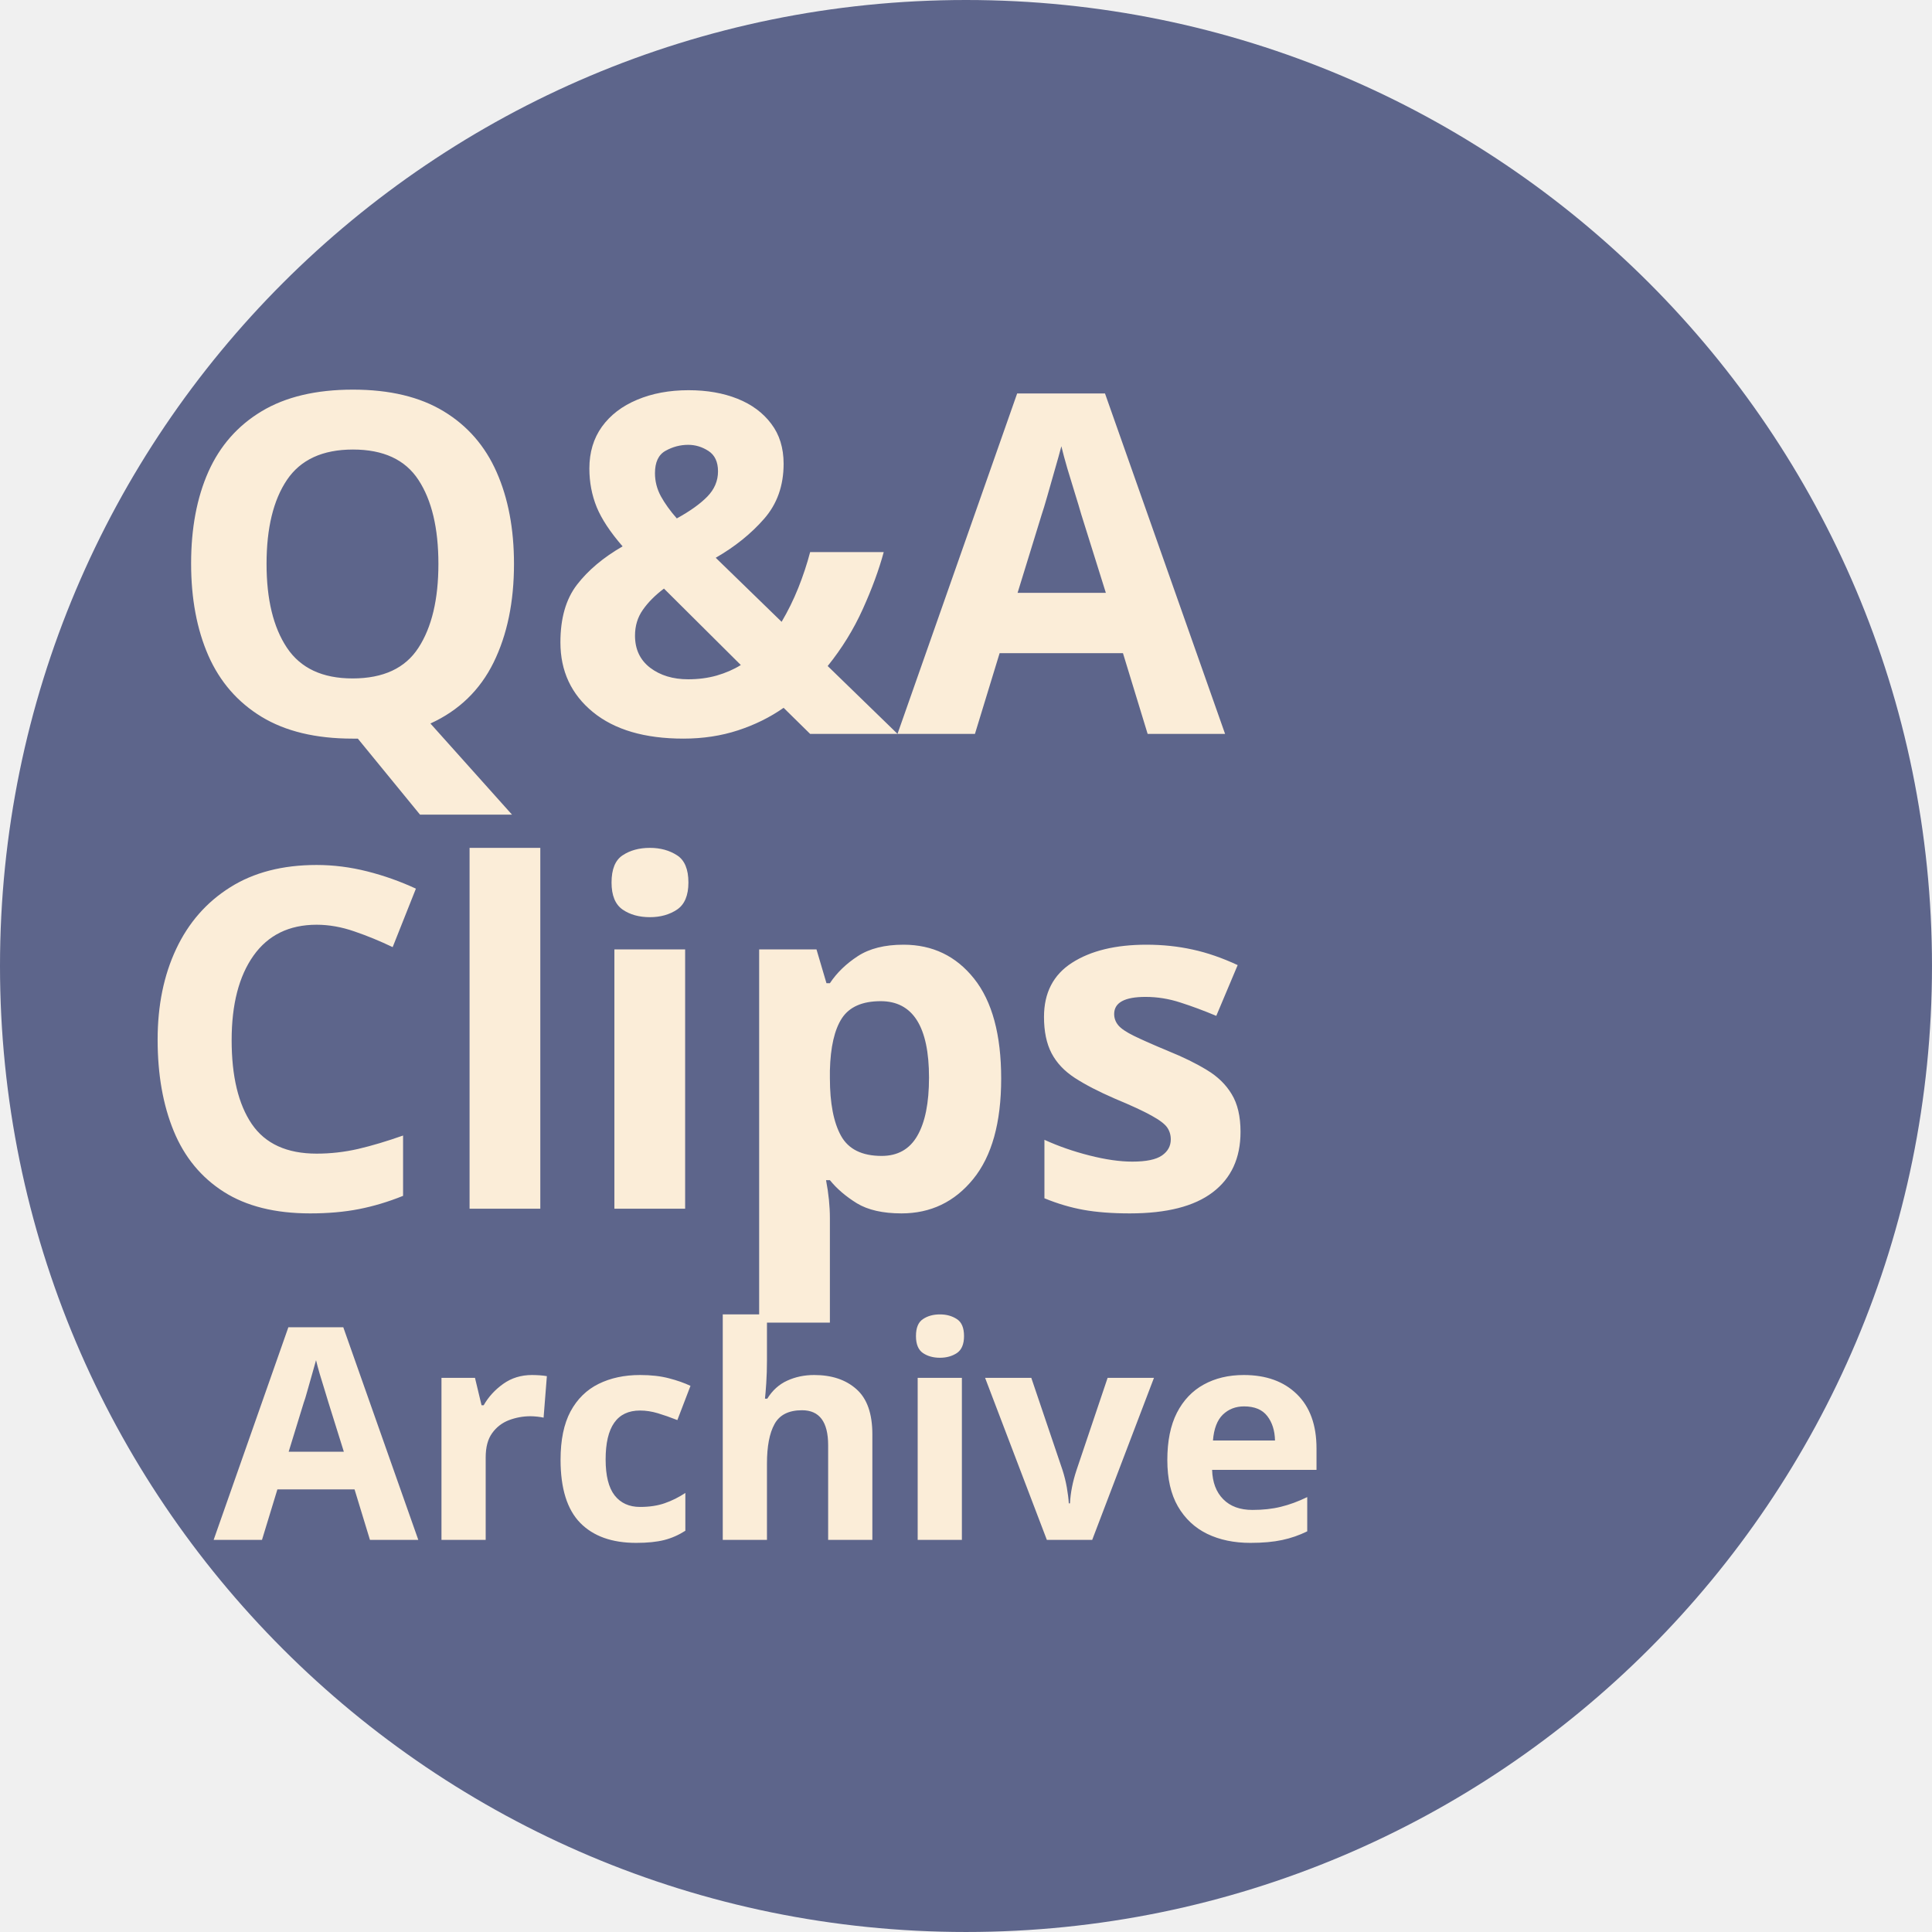
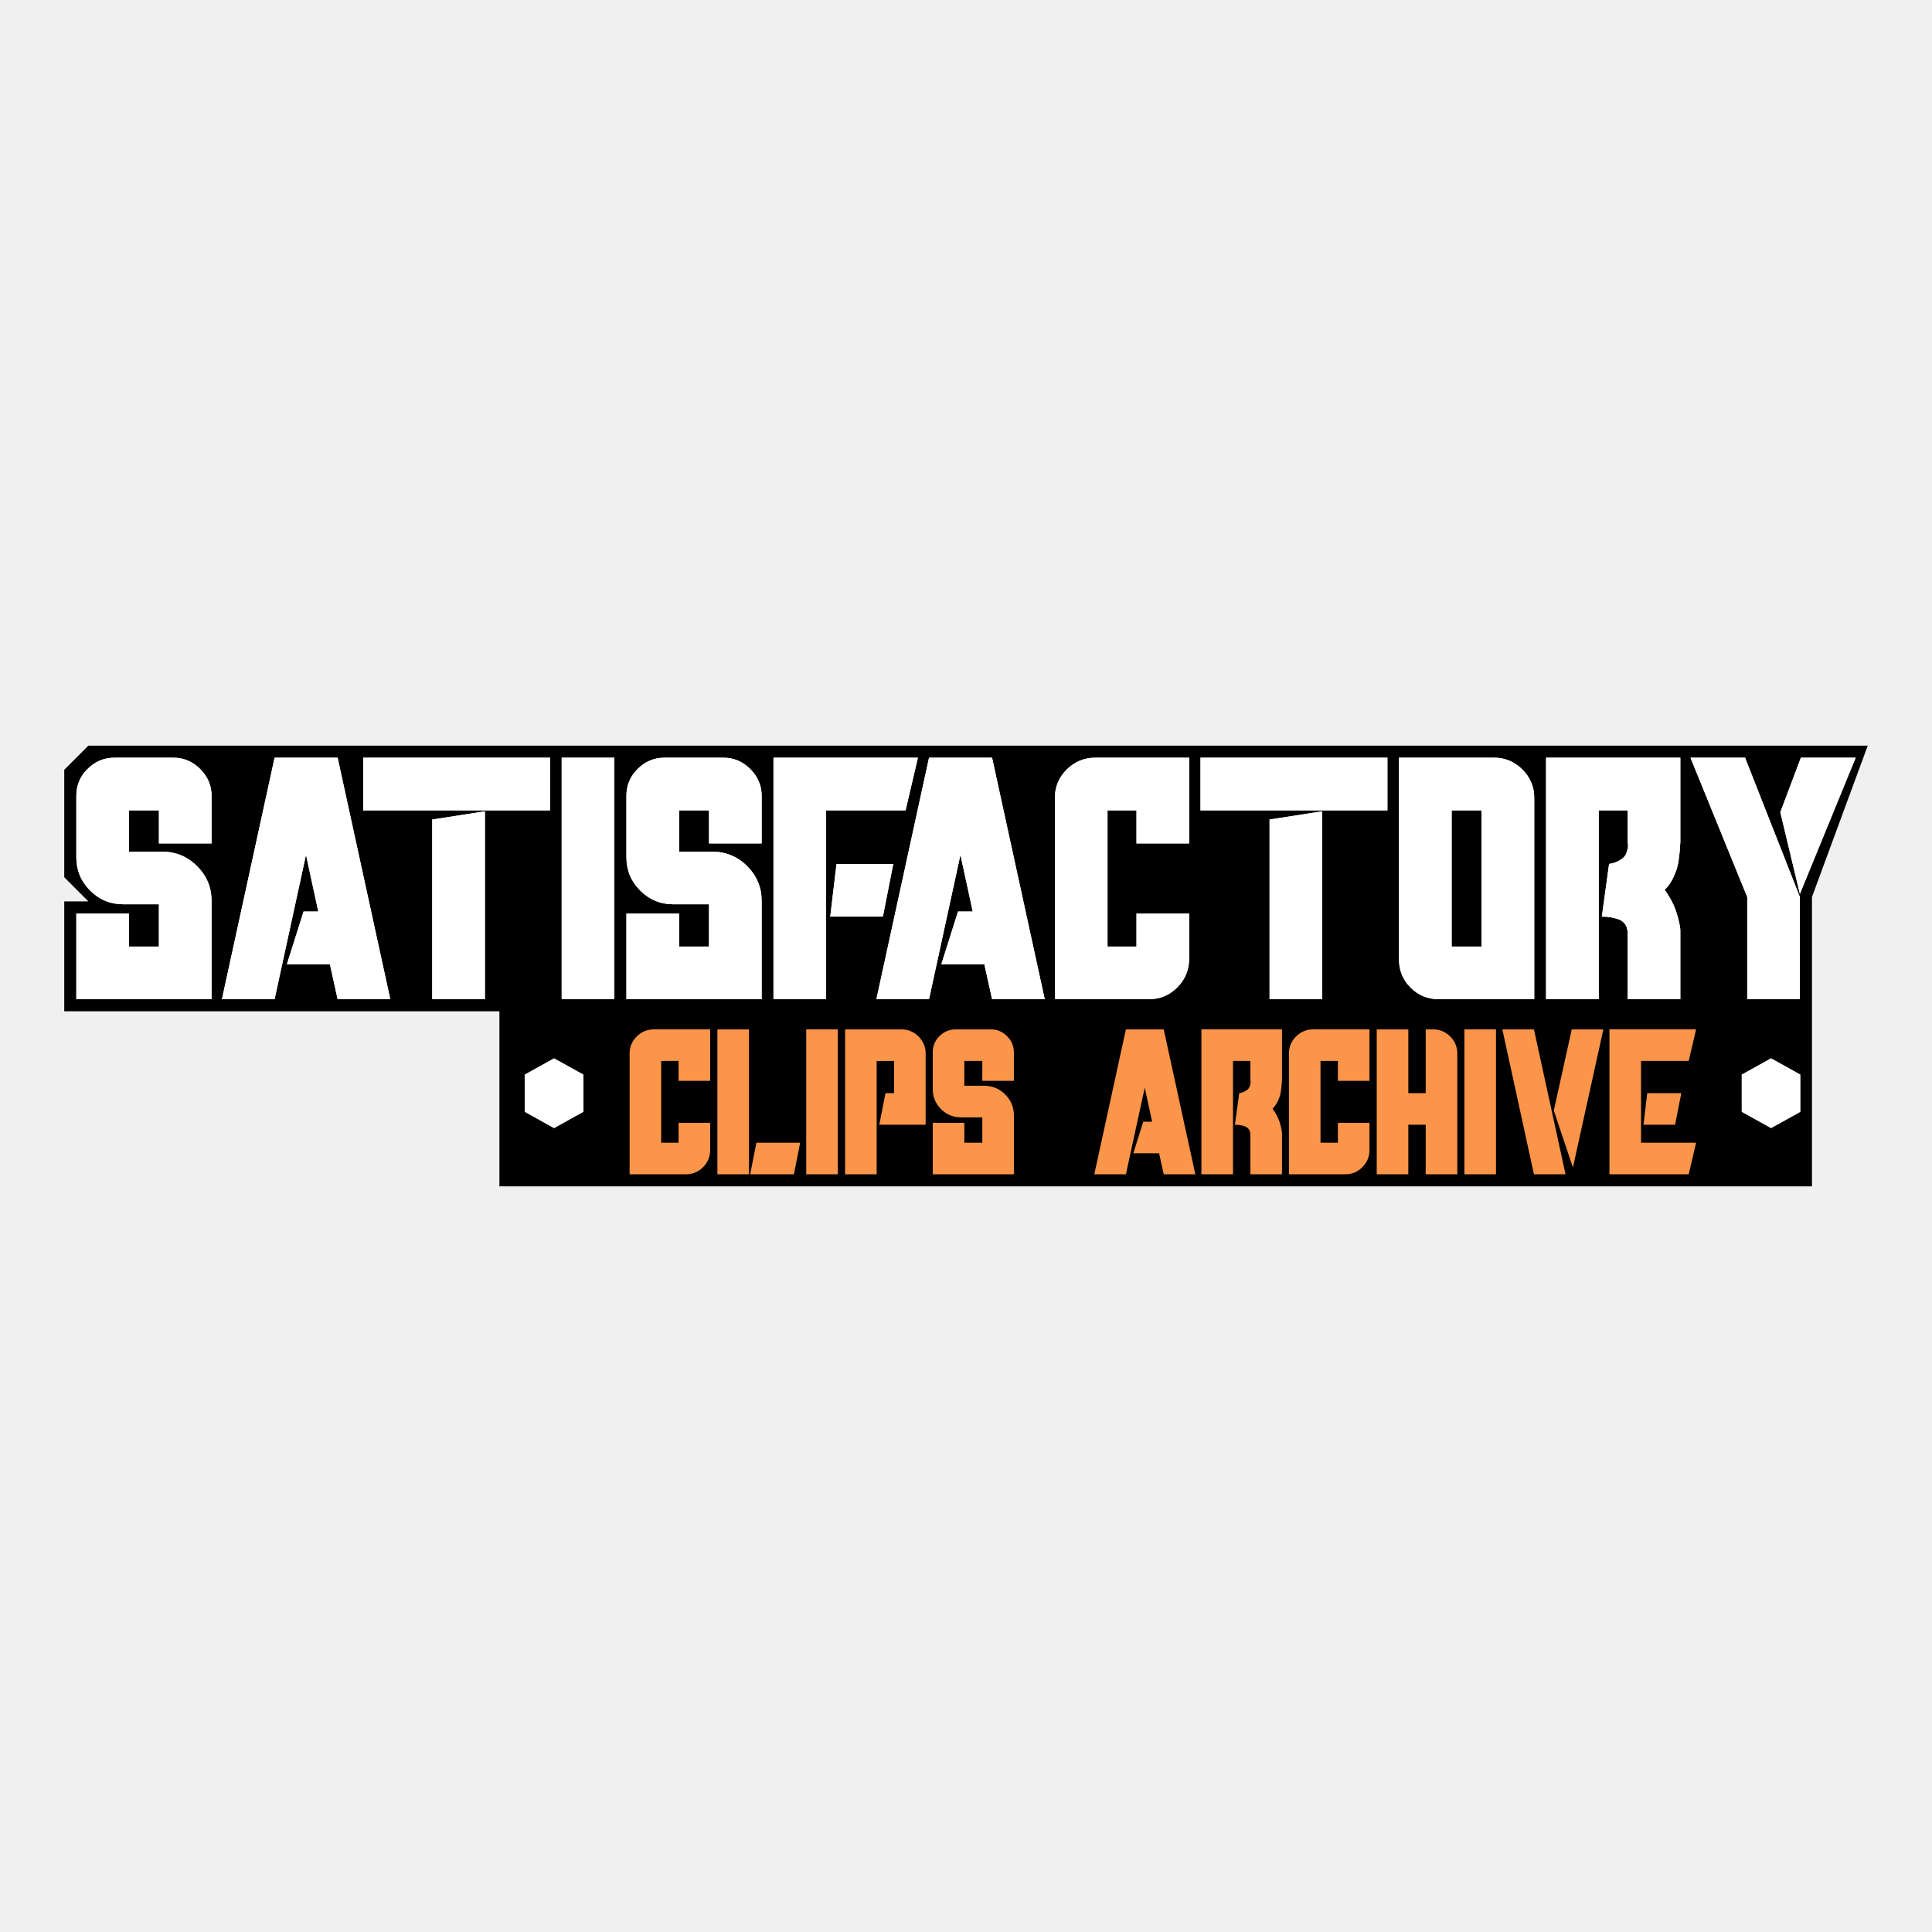
- <svg xmlns="http://www.w3.org/2000/svg" width="800" height="800" viewBox="0 0 211.667 211.667" version="1.1" id="svg8">
+ <svg xmlns="http://www.w3.org/2000/svg" xmlns:xlink="http://www.w3.org/1999/xlink" width="800" height="800" viewBox="0 0 211.667 211.667" version="1.1" id="svg5">
  <defs id="defs2">
-     <rect x="0" y="0" width="211.667" height="211.667" id="rect856" />
+     <symbol id="symbol26606">
+       <path d="M 18.998,83.013 H 12.542 c -1.164,0 -2.143,0.423 -2.963,1.244 -0.82,0.82 -1.217,1.799 -1.217,2.937 v 6.72 c 0,1.429 0.503,2.646 1.508,3.651 1.005,1.005 2.222,1.508 3.651,1.508 h 3.889 v 4.63 h -3.281 v -3.625 H 8.362 v 9.393 H 23.179 V 98.729 98.703 c 0,-1.482 -0.529,-2.752 -1.587,-3.81 -1.058,-1.058 -2.355,-1.587 -3.836,-1.587 h -3.625 v -4.524 h 3.281 v 3.625 h 5.768 V 87.193 c 0,-1.138 -0.423,-2.117 -1.244,-2.937 -0.82,-0.82 -1.799,-1.244 -2.937,-1.244 z" style="font-size:26.458px;-inkscape-font-specification:Satisfontory;fill:#ffffff;stroke-width:4.233;stroke-linejoin:bevel;paint-order:stroke markers fill" id="path25333" />
+     </symbol>
+     <symbol id="symbol30477">
+       <path d="m 42.758,109.471 -5.768,-26.458 H 35.852 31.222 30.084 l -5.768,26.458 h 5.768 l 3.44,-15.822 1.349,6.218 h -1.614 l -1.826,5.768 h 4.71 l 0.847,3.836 z" style="font-size:26.458px;-inkscape-font-specification:Satisfontory;fill:#ffffff;stroke-width:4.233;stroke-linejoin:bevel;paint-order:stroke markers fill" id="path25335" />
+     </symbol>
+     <symbol id="symbol30633">
+       <path d="M 47.357,109.471 H 53.124 V 88.887 l -5.768,0.9 z M 39.79,88.781 H 60.268 V 83.013 H 39.79 Z" style="font-size:26.458px;-inkscape-font-specification:Satisfontory;fill:#ffffff;stroke-width:4.233;stroke-linejoin:bevel;paint-order:stroke markers fill" id="path25337" />
+     </symbol>
+     <symbol id="symbol30831">
+       <path d="m 88.33,128.654 h 3.461 v -15.875 h -3.461 z" style="font-size:26.458px;fill:#fa9549;stroke-width:4.233" id="path26270" />
+     </symbol>
+     <symbol id="symbol31043">
+       <path d="m 77.805,118.414 v -5.636 h -6.175 c -0.73,0 -1.365,0.27 -1.873,0.778 -0.524,0.524 -0.778,1.143 -0.778,1.873 v 13.224 h 6.175 c 0.73,0 1.349,-0.254 1.873,-0.778 0.508,-0.508 0.778,-1.143 0.778,-1.873 v -2.985 h -3.461 v 2.175 h -1.905 v -8.954 h 1.905 v 2.175 z" style="font-size:26.458px;fill:#fa9549;stroke-width:4.233" id="path26266" />
+     </symbol>
+     <symbol id="symbol31283">
+       <path d="m 63.921,117.727 v 4.088 l -3.219,1.788 -3.219,-1.788 v -4.088 l 3.219,-1.788 z" style="font-size:26.458px;-inkscape-font-specification:Satisfontory;fill:#ffffff;stroke-width:4.233;stroke-linejoin:bevel;paint-order:stroke markers fill" id="path26264" />
+     </symbol>
  </defs>
  <g id="layer1">
-     <circle style="fill:#5d658b;stroke:none;stroke-width:1.058;stroke-linecap:round;paint-order:markers stroke fill;fill-opacity:1" id="path852" cx="105.833" cy="105.833" r="105.833" />
-     <text xml:space="preserve" style="font-size:32.507px;line-height:1;font-family:Orbitron;-inkscape-font-specification:Orbitron;letter-spacing:0px;word-spacing:0px;fill:#fbedd8;fill-opacity:1;stroke:none;stroke-width:0.529;stroke-miterlimit:4;stroke-dasharray:none;stroke-opacity:1" x="105.651" y="80.408" id="text844">
-       <tspan id="tspan842" x="105.651" y="80.408" style="font-style:normal;font-variant:normal;font-weight:900;font-stretch:normal;font-size:52.011px;font-family:Orbitron;-inkscape-font-specification:'Orbitron Heavy';text-align:center;text-anchor:middle;fill:#fbedd8;fill-opacity:1;stroke:none;stroke-width:0.529;stroke-miterlimit:4;stroke-dasharray:none;stroke-opacity:1">Q&amp;A</tspan>
-       <tspan x="105.651" y="132.42" style="font-style:normal;font-variant:normal;font-weight:900;font-stretch:normal;font-size:52.011px;font-family:Orbitron;-inkscape-font-specification:'Orbitron Heavy';text-align:center;text-anchor:middle;fill:#fbedd8;fill-opacity:1;stroke:none;stroke-width:0.529;stroke-miterlimit:4;stroke-dasharray:none;stroke-opacity:1" id="tspan846">Clips</tspan>
-       <tspan x="105.651" y="168.707" style="font-style:normal;font-variant:normal;font-weight:900;font-stretch:normal;font-family:Orbitron;-inkscape-font-specification:'Orbitron Heavy';text-align:center;text-anchor:middle;fill:#fbedd8;fill-opacity:1;stroke:none;stroke-width:0.529;stroke-miterlimit:4;stroke-dasharray:none;stroke-opacity:1" id="tspan848">Archive</tspan>
-     </text>
+     <g id="text62523" style="font-size:10.583px;stroke-width:0.265" />
+     <path style="fill:#000000;fill-opacity:1;stroke:none;stroke-width:0.265px;stroke-linecap:butt;stroke-linejoin:miter;stroke-opacity:1" d="M 7.039,110.794 V 98.756 h 2.646 L 7.039,96.11 V 84.336 l 2.646,-2.646 H 204.628 l -6.112,16.589 V 129.977 H 54.715 v -19.182 z" id="path47485" />
+     <g aria-label="Satisfactory  " id="text1023" style="font-size:26.458px;stroke-width:4.233">
+       <path d="m 18.998,83.013 h -6.456 c -1.164,0 -2.143,0.423 -2.963,1.244 -0.82,0.82 -1.217,1.799 -1.217,2.937 v 6.72 c 0,1.429 0.503,2.646 1.508,3.651 1.005,1.005 2.222,1.508 3.651,1.508 h 3.889 v 4.63 h -3.281 v -3.625 H 8.362 v 9.393 H 23.179 v -10.742 -0.026 c 0,-1.482 -0.529,-2.752 -1.587,-3.81 -1.058,-1.058 -2.355,-1.587 -3.836,-1.587 h -3.625 v -4.524 h 3.281 v 3.625 h 5.768 v -5.212 c 0,-1.138 -0.423,-2.117 -1.244,-2.937 -0.82,-0.82 -1.799,-1.244 -2.937,-1.244 z" style="-inkscape-font-specification:Satisfontory;fill:#ffffff;stroke-linejoin:bevel;paint-order:stroke markers fill" id="path26345" />
+       <path d="m 42.758,109.471 -5.768,-26.458 h -1.138 -4.63 -1.138 l -5.768,26.458 h 5.768 l 3.44,-15.822 1.349,6.218 h -1.614 l -1.826,5.768 h 4.71 l 0.847,3.836 z" style="-inkscape-font-specification:Satisfontory;fill:#ffffff;stroke-linejoin:bevel;paint-order:stroke markers fill" id="path26347" />
+       <path d="m 47.357,109.471 h 5.768 V 88.887 l -5.768,0.9 z M 39.79,88.781 H 60.268 V 83.013 H 39.79 Z" style="-inkscape-font-specification:Satisfontory;fill:#ffffff;stroke-linejoin:bevel;paint-order:stroke markers fill" id="path26349" />
+       <path d="m 61.538,109.471 h 5.768 v -26.458 h -5.768 z" style="-inkscape-font-specification:Satisfontory;fill:#ffffff;stroke-linejoin:bevel;paint-order:stroke markers fill" id="path26351" />
+       <path d="m 79.265,83.013 h -6.456 c -1.164,0 -2.143,0.423 -2.963,1.244 -0.82,0.82 -1.217,1.799 -1.217,2.937 v 6.72 c 0,1.429 0.503,2.646 1.508,3.651 1.005,1.005 2.222,1.508 3.651,1.508 h 3.889 v 4.63 h -3.281 v -3.625 h -5.768 v 9.393 h 14.817 v -10.742 -0.026 c 0,-1.482 -0.529,-2.752 -1.587,-3.81 -1.058,-1.058 -2.355,-1.587 -3.836,-1.587 h -3.625 v -4.524 h 3.281 v 3.625 h 5.768 v -5.212 c 0,-1.138 -0.423,-2.117 -1.244,-2.937 -0.82,-0.82 -1.799,-1.244 -2.937,-1.244 z" style="-inkscape-font-specification:Satisfontory;fill:#ffffff;stroke-linejoin:bevel;paint-order:stroke markers fill" id="path26353" />
+       <path d="m 90.51,83.013 h -3.387 -2.381 v 26.458 h 5.768 V 88.781 h 8.705 l 1.349,-5.768 z m 0.45,17.41 h 5.768 l 1.138,-5.768 h -6.218 z" style="-inkscape-font-specification:Satisfontory;fill:#ffffff;stroke-linejoin:bevel;paint-order:stroke markers fill" id="path26355" />
+       <path d="m 114.458,109.471 -5.768,-26.458 h -1.138 -4.63 -1.138 l -5.768,26.458 h 5.768 l 3.44,-15.822 1.349,6.218 h -1.614 l -1.826,5.768 h 4.71 l 0.847,3.836 z" style="-inkscape-font-specification:Satisfontory;fill:#ffffff;stroke-linejoin:bevel;paint-order:stroke markers fill" id="path26357" />
+       <path d="M 130.28,92.406 V 83.013 h -10.292 c -1.217,0 -2.275,0.45 -3.122,1.296 -0.873,0.873 -1.296,1.905 -1.296,3.122 v 22.04 h 10.292 c 1.217,0 2.249,-0.423 3.122,-1.296 0.847,-0.847 1.296,-1.905 1.296,-3.122 v -4.974 h -5.768 v 3.625 h -3.175 V 88.781 h 3.175 v 3.625 z" style="-inkscape-font-specification:Satisfontory;fill:#ffffff;stroke-linejoin:bevel;paint-order:stroke markers fill" id="path26359" />
+       <path d="m 139.091,109.471 h 5.768 V 88.887 l -5.768,0.9 z m -7.567,-20.69 h 20.479 V 83.013 h -20.479 z" style="-inkscape-font-specification:Satisfontory;fill:#ffffff;stroke-linejoin:bevel;paint-order:stroke markers fill" id="path26361" />
+       <path d="m 163.723,83.013 h -10.451 v 22.093 c 0,1.217 0.423,2.249 1.27,3.096 0.847,0.847 1.879,1.27 3.096,1.27 h 10.451 V 87.379 c 0,-1.191 -0.45,-2.222 -1.296,-3.069 -0.847,-0.847 -1.879,-1.296 -3.069,-1.296 z m -4.683,20.69 V 88.781 h 3.281 v 14.922 z" style="-inkscape-font-specification:Satisfontory;fill:#ffffff;stroke-linejoin:bevel;paint-order:stroke markers fill" id="path26363" />
+       <path d="m 182.376,97.486 c 0.344,-0.318 0.635,-0.714 0.873,-1.191 0.238,-0.476 0.423,-0.952 0.529,-1.376 0.106,-0.423 0.159,-0.847 0.212,-1.323 0.053,-0.476 0.079,-0.794 0.079,-0.952 0,-0.159 0.026,-0.291 0.026,-0.397 V 83.013 H 169.385 v 26.458 h 5.768 V 88.781 h 3.175 v 3.466 l 0.026,0.212 c 0.026,0.132 0.026,0.291 -0.026,0.503 -0.053,0.212 -0.106,0.45 -0.212,0.661 -0.106,0.212 -0.318,0.423 -0.635,0.609 -0.318,0.212 -0.714,0.344 -1.191,0.423 l -0.794,5.768 c 0.37,0 0.714,0.026 1.005,0.079 0.291,0.053 0.582,0.132 0.9,0.238 0.291,0.132 0.529,0.318 0.688,0.582 0.159,0.265 0.238,0.582 0.238,0.979 v 7.17 h 5.768 v -6.72 -0.741 c 0,-0.476 -0.159,-1.164 -0.423,-2.037 -0.291,-0.873 -0.714,-1.693 -1.296,-2.487 z" style="-inkscape-font-specification:Satisfontory;fill:#ffffff;stroke-linejoin:bevel;paint-order:stroke markers fill" id="path26365" />
+       <path d="m 185.207,83.013 6.218,15.266 v 11.192 h 5.768 V 98.279 L 191.187,83.013 Z m 12.091,0 -2.249,5.98 2.143,8.943 6.112,-14.922 z" style="-inkscape-font-specification:Satisfontory;fill:#ffffff;stroke-linejoin:bevel;paint-order:stroke markers fill" id="path26367" />
+     </g>
+     <path d="m 61.538,109.471 h 5.768 v -26.458 h -5.768 z" style="font-size:26.458px;-inkscape-font-specification:Satisfontory;fill:#ffffff;stroke-width:4.233;stroke-linejoin:bevel;paint-order:stroke markers fill" id="path25339" />
+     <use xlink:href="#symbol26606" id="use26621" x="0" y="0" width="100%" height="100%" transform="translate(60.26713)" />
+     <path d="m 90.51,83.013 h -3.387 -2.381 v 26.458 h 5.768 V 88.781 h 8.705 l 1.349,-5.768 z m 0.45,17.41 h 5.768 l 1.138,-5.768 h -6.218 z" style="font-size:26.458px;-inkscape-font-specification:Satisfontory;fill:#ffffff;stroke-width:4.233;stroke-linejoin:bevel;paint-order:stroke markers fill" id="path25343" />
+     <use xlink:href="#symbol30477" id="use30494" x="0" y="0" width="100%" height="100%" transform="translate(71.70044)" />
+     <path d="M 130.28,92.406 V 83.013 h -10.292 c -1.217,0 -2.275,0.45 -3.122,1.296 -0.873,0.873 -1.296,1.905 -1.296,3.122 v 22.04 h 10.292 c 1.217,0 2.249,-0.423 3.122,-1.296 0.847,-0.847 1.296,-1.905 1.296,-3.122 v -4.974 h -5.768 v 3.625 h -3.175 V 88.781 h 3.175 v 3.625 z" style="font-size:26.458px;-inkscape-font-specification:Satisfontory;fill:#ffffff;stroke-width:4.233;stroke-linejoin:bevel;paint-order:stroke markers fill" id="path25347" />
+     <use xlink:href="#symbol30633" id="use30652" x="0" y="0" width="100%" height="100%" transform="translate(91.73412)" />
+     <path d="m 163.723,83.013 h -10.451 v 22.093 c 0,1.217 0.423,2.249 1.27,3.096 0.847,0.847 1.879,1.27 3.096,1.27 h 10.451 V 87.379 c 0,-1.191 -0.45,-2.222 -1.296,-3.069 -0.847,-0.847 -1.879,-1.296 -3.069,-1.296 z m -4.683,20.69 V 88.781 h 3.281 v 14.922 z" style="font-size:26.458px;-inkscape-font-specification:Satisfontory;fill:#ffffff;stroke-width:4.233;stroke-linejoin:bevel;paint-order:stroke markers fill" id="path25351" />
+     <path d="m 182.376,97.486 c 0.344,-0.318 0.635,-0.714 0.873,-1.191 0.238,-0.476 0.423,-0.952 0.529,-1.376 0.106,-0.423 0.159,-0.847 0.212,-1.323 0.053,-0.476 0.079,-0.794 0.079,-0.952 0,-0.159 0.026,-0.291 0.026,-0.397 V 83.013 h -14.711 v 26.458 h 5.768 V 88.781 h 3.175 v 3.466 l 0.026,0.212 c 0.026,0.132 0.026,0.291 -0.026,0.503 -0.053,0.212 -0.106,0.45 -0.212,0.661 -0.106,0.212 -0.318,0.423 -0.635,0.609 -0.318,0.212 -0.714,0.344 -1.191,0.423 l -0.794,5.768 c 0.37,0 0.714,0.026 1.005,0.079 0.291,0.053 0.582,0.132 0.9,0.238 0.291,0.132 0.529,0.318 0.688,0.582 0.159,0.265 0.238,0.582 0.238,0.979 v 7.17 h 5.768 v -6.72 -0.741 c 0,-0.476 -0.159,-1.164 -0.423,-2.037 -0.291,-0.873 -0.714,-1.693 -1.296,-2.487 z" style="font-size:26.458px;-inkscape-font-specification:Satisfontory;fill:#ffffff;stroke-width:4.233;stroke-linejoin:bevel;paint-order:stroke markers fill" id="path25353" />
+     <path d="m 185.207,83.013 6.218,15.266 v 11.192 h 5.768 V 98.279 L 191.187,83.013 Z m 12.091,0 -2.249,5.98 2.143,8.943 6.112,-14.922 z" style="font-size:26.458px;-inkscape-font-specification:Satisfontory;fill:#ffffff;stroke-width:4.233;stroke-linejoin:bevel;paint-order:stroke markers fill" id="path25355" />
+     <path d="m 78.599,128.654 h 3.461 v -15.875 h -3.461 z m 4.27,-3.461 -0.683,3.461 h 4.794 l 0.683,-3.461 z" style="font-size:26.458px;fill:#fa9549;stroke-width:4.233" id="path26268" />
+     <path d="m 98.776,112.779 h -6.191 v 15.875 h 3.461 v -12.414 h 1.905 v 3.524 h -0.937 l -0.683,3.461 h 5.08 V 115.398 c 0,-0.714 -0.27,-1.333 -0.778,-1.841 -0.508,-0.508 -1.127,-0.778 -1.857,-0.778 z" style="font-size:26.458px;fill:#fa9549;stroke-width:4.233" id="path26272" />
+     <path d="m 108.571,112.779 h -3.873 c -0.699,0 -1.286,0.254 -1.778,0.746 -0.492,0.492 -0.73,1.079 -0.73,1.762 v 4.032 c 0,0.857 0.302,1.587 0.905,2.191 0.603,0.603 1.333,0.905 2.191,0.905 h 2.334 v 2.778 h -1.968 V 123.018 h -3.461 v 5.636 h 8.89 v -6.445 -0.016 c 0,-0.889 -0.318,-1.651 -0.953,-2.286 -0.635,-0.635 -1.413,-0.953 -2.302,-0.953 h -2.175 v -2.715 h 1.968 v 2.175 h 3.461 v -3.127 c 0,-0.683 -0.254,-1.27 -0.746,-1.762 -0.492,-0.492 -1.079,-0.746 -1.762,-0.746 z" style="font-size:26.458px;fill:#fa9549;stroke-width:4.233" id="path26274" />
+     <path d="m 130.957,128.654 -3.461,-15.875 h -0.683 -2.778 -0.683 l -3.461,15.875 h 3.461 l 2.064,-9.493 0.81,3.731 h -0.968 l -1.095,3.461 h 2.826 l 0.508,2.302 z" style="font-size:26.458px;fill:#fa9549;stroke-width:4.233" id="path26276" />
+     <path d="m 139.418,121.462 c 0.206,-0.191 0.381,-0.429 0.524,-0.714 0.143,-0.286 0.254,-0.572 0.318,-0.826 0.064,-0.254 0.095,-0.508 0.127,-0.794 0.032,-0.286 0.048,-0.476 0.048,-0.572 0,-0.095 0.016,-0.175 0.016,-0.238 v -5.54 h -8.826 v 15.875 h 3.461 v -12.414 h 1.905 v 2.08 l 0.016,0.127 c 0.016,0.079 0.016,0.175 -0.016,0.302 -0.032,0.127 -0.064,0.27 -0.127,0.397 -0.064,0.127 -0.191,0.254 -0.381,0.365 -0.191,0.127 -0.429,0.206 -0.714,0.254 l -0.476,3.461 c 0.222,0 0.429,0.016 0.603,0.048 0.175,0.032 0.349,0.079 0.54,0.143 0.175,0.079 0.318,0.191 0.413,0.349 0.095,0.159 0.143,0.349 0.143,0.587 v 4.302 h 3.461 v -4.032 -0.445 c 0,-0.286 -0.095,-0.699 -0.254,-1.222 -0.175,-0.524 -0.429,-1.016 -0.778,-1.492 z" style="font-size:26.458px;fill:#fa9549;stroke-width:4.233" id="path26278" />
+     <use xlink:href="#symbol31043" id="use31066" x="0" y="0" width="100%" height="100%" transform="translate(72.23372)" />
+     <path d="m 157.024,112.779 h -0.826 v 6.985 h -1.905 v -6.985 h -3.461 v 15.875 h 3.461 v -5.429 h 1.905 v 5.429 h 3.461 V 115.398 c 0,-0.714 -0.27,-1.333 -0.778,-1.841 -0.508,-0.508 -1.127,-0.778 -1.857,-0.778 z" style="font-size:26.458px;fill:#fa9549;stroke-width:4.233" id="path26282" />
+     <use xlink:href="#symbol30831" id="use30852" x="0" y="0" width="100%" height="100%" transform="translate(72.10673)" />
+     <path d="m 172.2,112.779 -1.968,8.89 2.095,6.239 3.334,-15.129 z m -7.604,0 3.461,15.875 h 3.461 l -3.461,-15.875 z" style="font-size:26.458px;fill:#fa9549;stroke-width:4.233" id="path26286" />
+     <path d="m 179.788,116.239 h 5.223 l 0.81,-3.461 h -6.032 -2.032 -1.429 v 15.875 h 1.429 2.032 5.223 l 0.81,-3.461 h -6.032 z m 3.731,6.985 0.683,-3.461 h -3.731 l -0.413,3.461 z" style="font-size:26.458px;fill:#fa9549;stroke-width:4.233" id="path26288" />
+     <use xlink:href="#symbol31283" id="use31308" x="0" y="0" width="100%" height="100%" transform="translate(133.3325)" />
+     <use xlink:href="#symbol26606" id="use26609" />
+     <use xlink:href="#symbol30477" id="use30480" />
+     <use xlink:href="#symbol30633" id="use30636" />
+     <use xlink:href="#symbol30831" id="use30834" />
+     <use xlink:href="#symbol31043" id="use31046" />
+     <use xlink:href="#symbol31283" id="use31286" />
  </g>
</svg>
